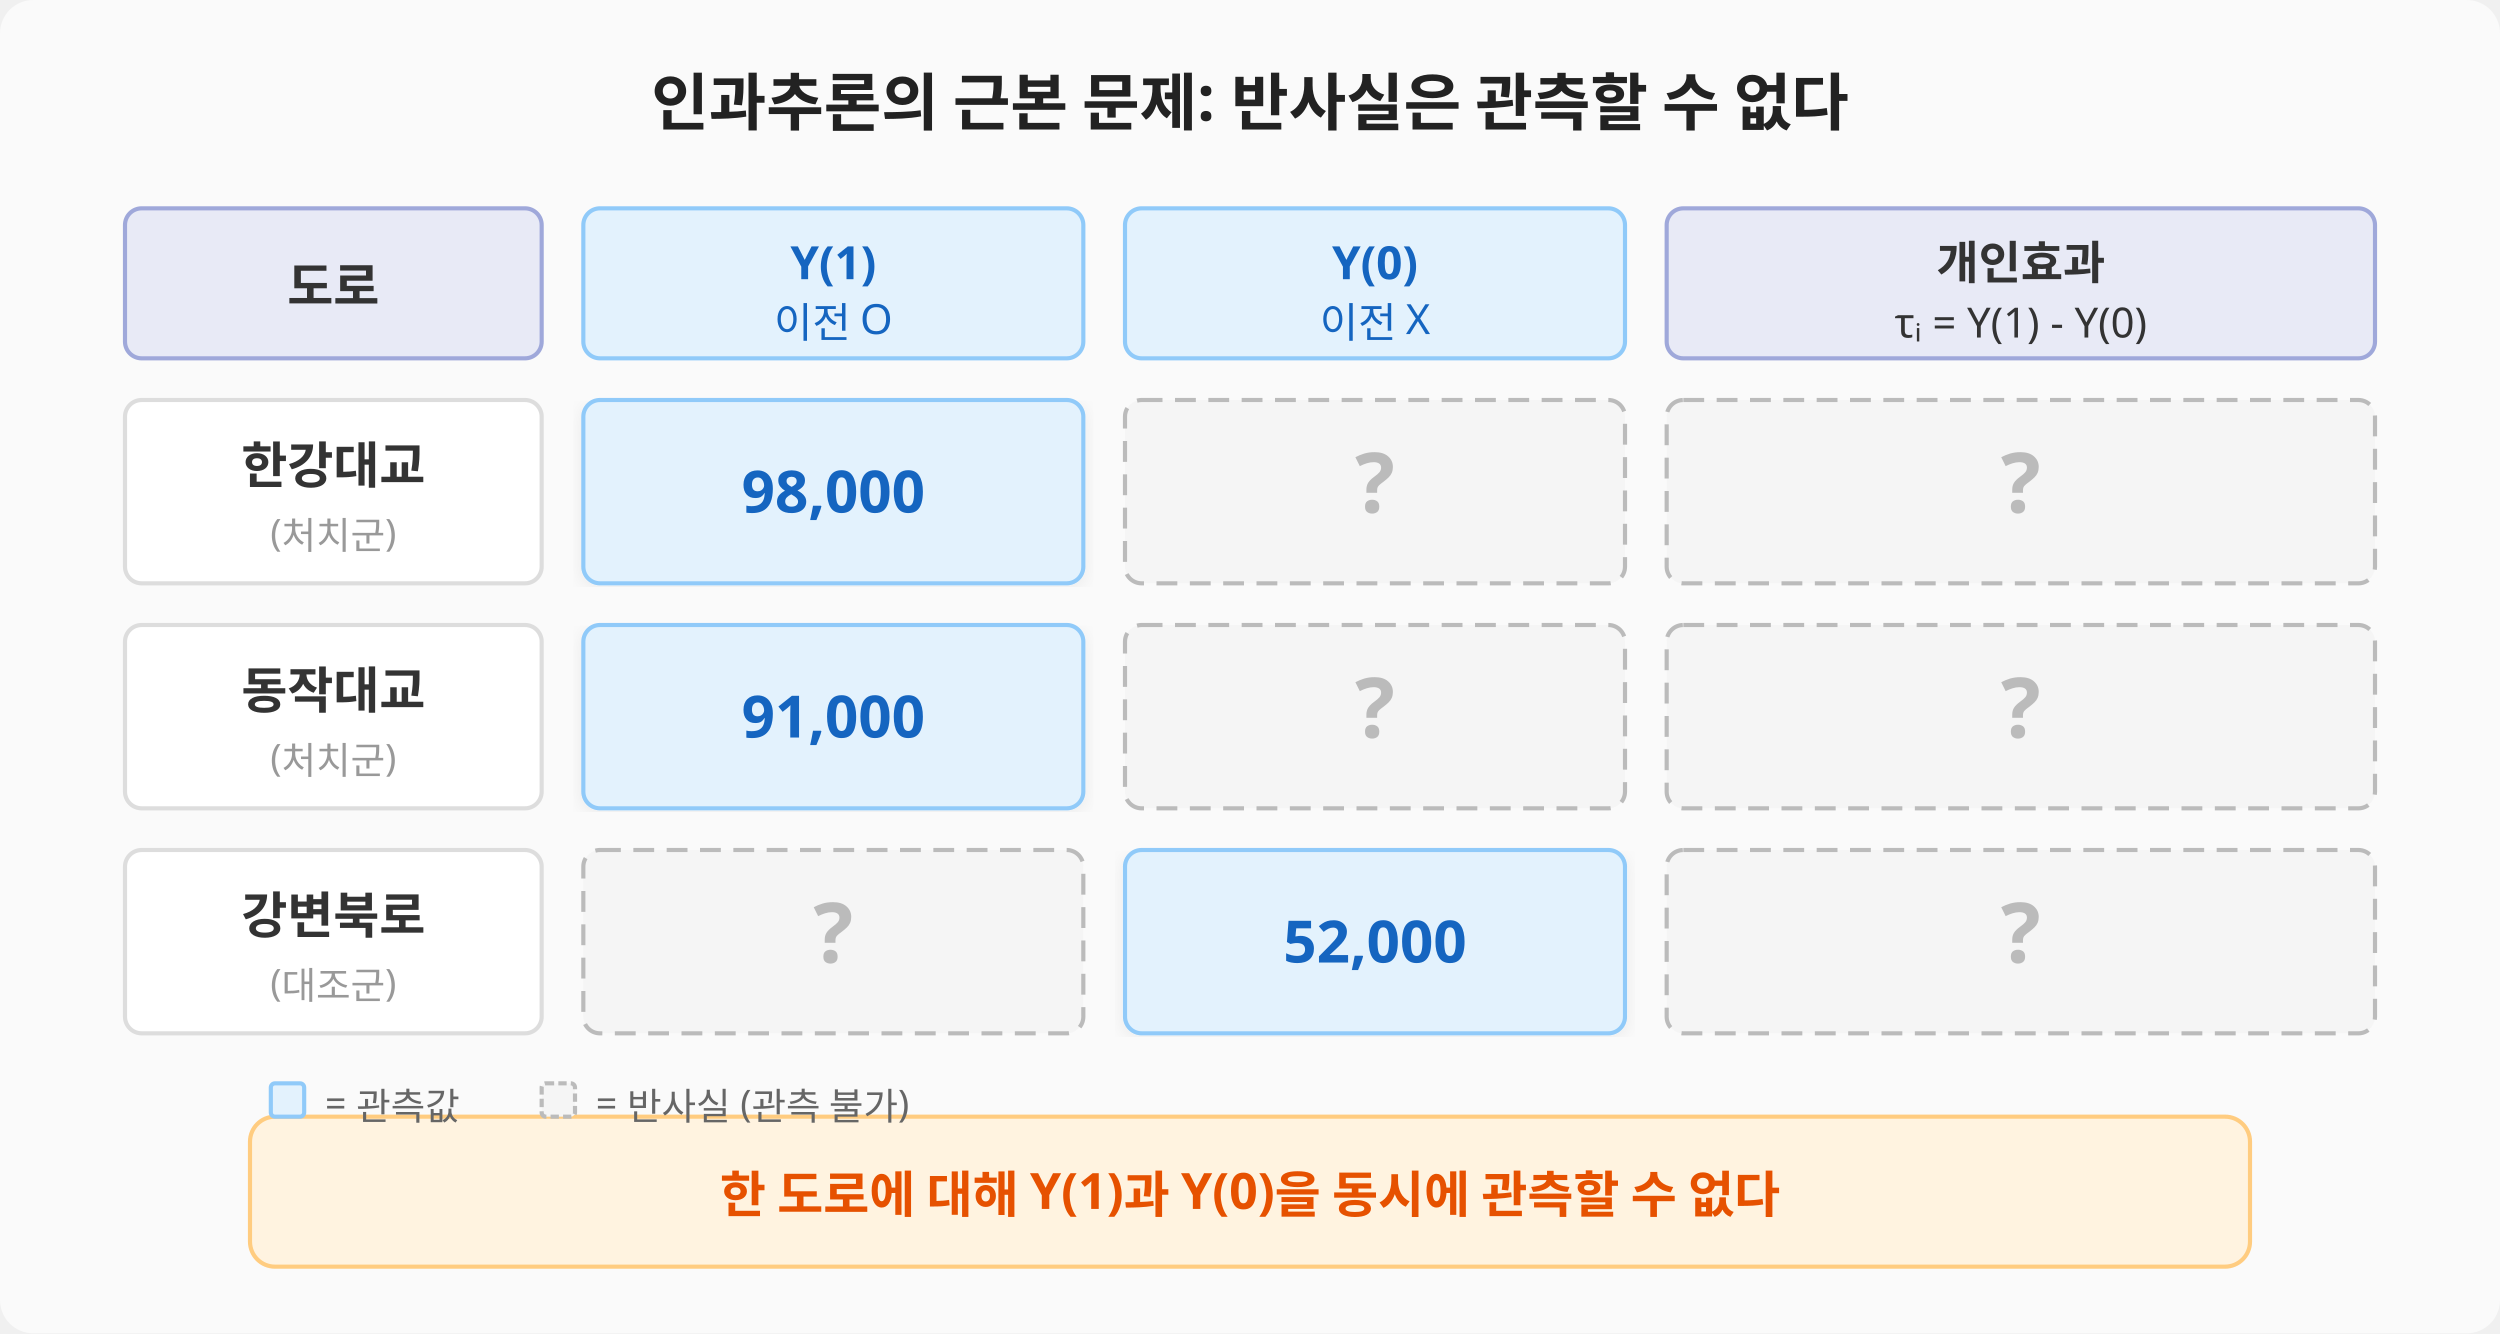
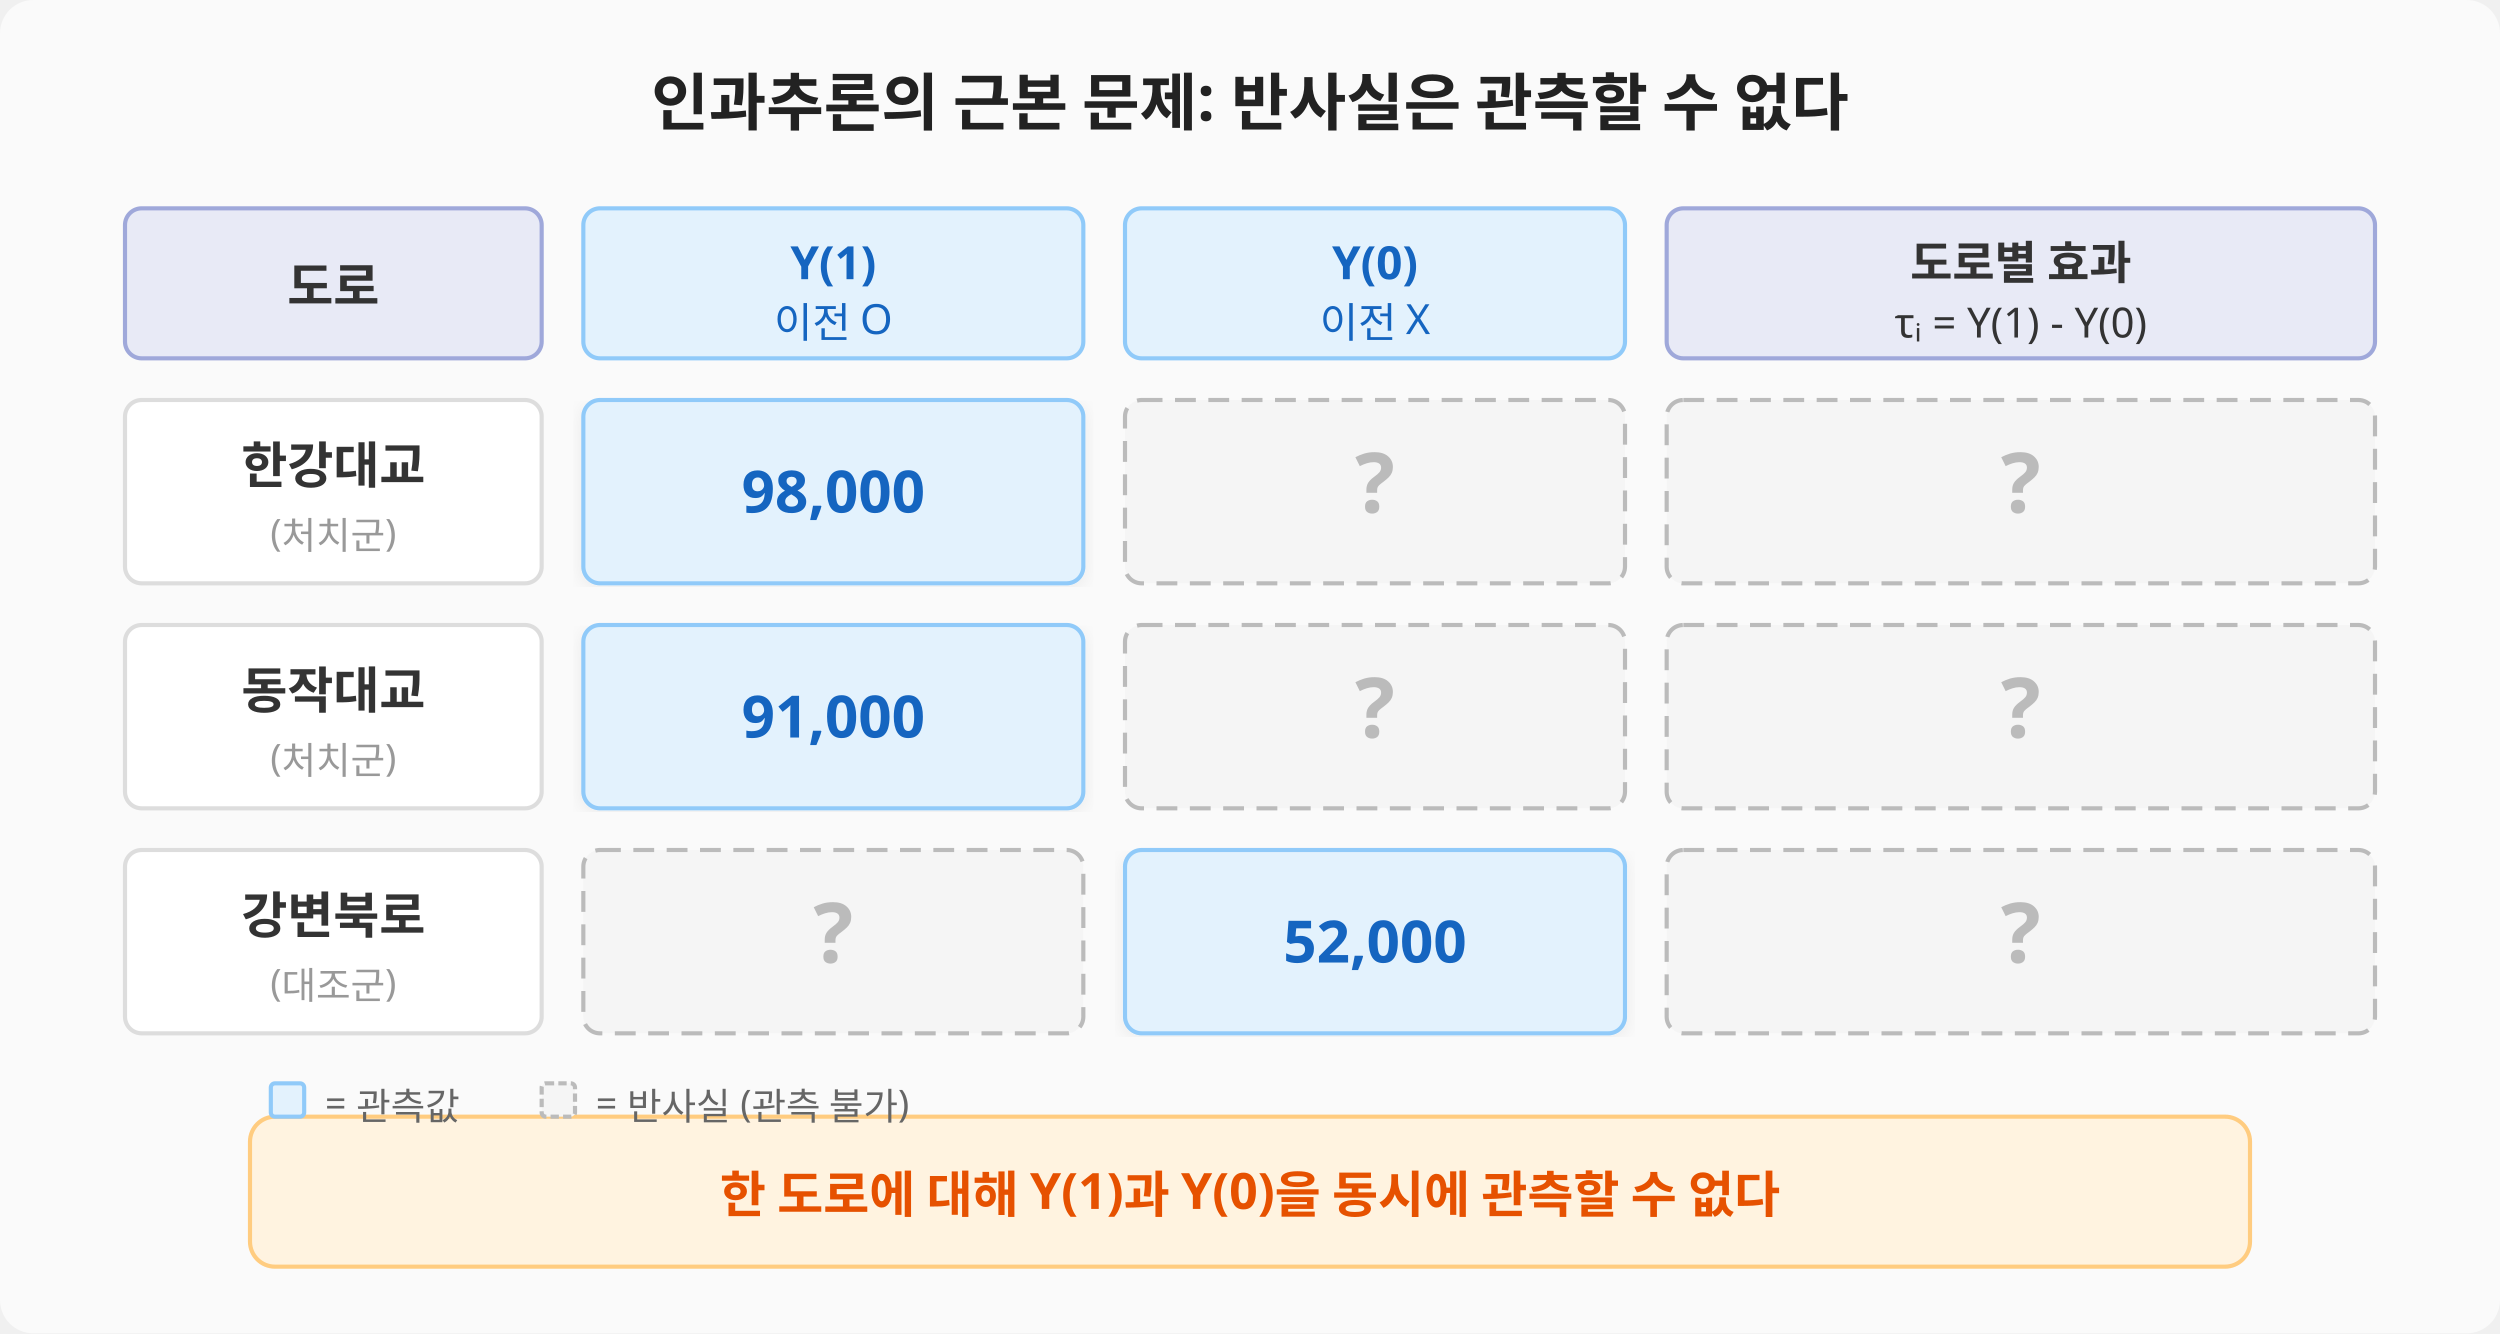
<svg xmlns="http://www.w3.org/2000/svg" viewBox="0 0 600 320" font-family="'Noto Sans KR', Pretendard, sans-serif">
  <defs>
    <filter id="cellShadow" x="-2%" y="-2%" width="104%" height="104%">
      <feDropShadow dx="0" dy="1" stdDeviation="2" flood-color="#00000010" />
    </filter>
  </defs>
  <rect width="600" height="320" fill="#fafafa" rx="8" />
  <text x="300" y="30" text-anchor="middle" font-size="15" font-weight="bold" fill="#222">인과추론의 근본 문제: 반사실은 관측할 수 없다</text>
  <rect x="30" y="50" width="100" height="36" fill="#e8eaf6" rx="4" stroke="#9fa8da" stroke-width="1" />
  <text x="80" y="73" text-anchor="middle" font-size="12" font-weight="bold" fill="#333">도로</text>
  <rect x="140" y="50" width="120" height="36" fill="#e3f2fd" rx="4" stroke="#90caf9" stroke-width="1" />
  <text x="200" y="67" text-anchor="middle" font-size="11" font-weight="bold" fill="#1565c0">Y(1)</text>
  <text x="200" y="81" text-anchor="middle" font-size="10" fill="#1565c0">이전 O</text>
  <rect x="270" y="50" width="120" height="36" fill="#e3f2fd" rx="4" stroke="#90caf9" stroke-width="1" />
  <text x="330" y="67" text-anchor="middle" font-size="11" font-weight="bold" fill="#1565c0">Y(0)</text>
  <text x="330" y="81" text-anchor="middle" font-size="10" fill="#1565c0">이전 X</text>
  <rect x="400" y="50" width="170" height="36" fill="#e8eaf6" rx="4" stroke="#9fa8da" stroke-width="1" />
-   <text x="485" y="67" text-anchor="middle" font-size="11" font-weight="bold" fill="#333">개인효과</text>
+   <text x="485" y="67" text-anchor="middle" font-size="11" font-weight="bold" fill="#333">도로별 효과</text>
  <text x="485" y="81" text-anchor="middle" font-size="10" fill="#333">τᵢ = Y(1) - Y(0)</text>
  <rect x="30" y="96" width="100" height="44" fill="#fff" rx="4" stroke="#ddd" stroke-width="1" />
  <text x="80" y="116" text-anchor="middle" font-size="12" font-weight="600" fill="#333">한강대교</text>
  <text x="80" y="131" text-anchor="middle" font-size="9" fill="#999">(처치군)</text>
  <rect x="140" y="96" width="120" height="44" fill="#e3f2fd" rx="4" stroke="#90caf9" stroke-width="1" filter="url(#cellShadow)" />
  <text x="200" y="123" text-anchor="middle" font-size="14" font-weight="bold" fill="#1565c0">98,000</text>
  <rect x="270" y="96" width="120" height="44" fill="#f5f5f5" rx="4" stroke="#bbb" stroke-width="1" stroke-dasharray="5,3" />
  <text x="330" y="123" text-anchor="middle" font-size="20" font-weight="bold" fill="#bbb">?</text>
  <rect x="400" y="96" width="170" height="44" fill="#f5f5f5" rx="4" stroke="#bbb" stroke-width="1" stroke-dasharray="5,3" />
  <text x="485" y="123" text-anchor="middle" font-size="20" font-weight="bold" fill="#bbb">?</text>
  <rect x="30" y="150" width="100" height="44" fill="#fff" rx="4" stroke="#ddd" stroke-width="1" />
  <text x="80" y="170" text-anchor="middle" font-size="12" font-weight="600" fill="#333">동작대교</text>
  <text x="80" y="185" text-anchor="middle" font-size="9" fill="#999">(처치군)</text>
  <rect x="140" y="150" width="120" height="44" fill="#e3f2fd" rx="4" stroke="#90caf9" stroke-width="1" filter="url(#cellShadow)" />
  <text x="200" y="177" text-anchor="middle" font-size="14" font-weight="bold" fill="#1565c0">91,000</text>
  <rect x="270" y="150" width="120" height="44" fill="#f5f5f5" rx="4" stroke="#bbb" stroke-width="1" stroke-dasharray="5,3" />
  <text x="330" y="177" text-anchor="middle" font-size="20" font-weight="bold" fill="#bbb">?</text>
  <rect x="400" y="150" width="170" height="44" fill="#f5f5f5" rx="4" stroke="#bbb" stroke-width="1" stroke-dasharray="5,3" />
  <text x="485" y="177" text-anchor="middle" font-size="20" font-weight="bold" fill="#bbb">?</text>
  <rect x="30" y="204" width="100" height="44" fill="#fff" rx="4" stroke="#ddd" stroke-width="1" />
  <text x="80" y="224" text-anchor="middle" font-size="12" font-weight="600" fill="#333">강변북로</text>
  <text x="80" y="239" text-anchor="middle" font-size="9" fill="#999">(대조군)</text>
  <rect x="140" y="204" width="120" height="44" fill="#f5f5f5" rx="4" stroke="#bbb" stroke-width="1" stroke-dasharray="5,3" />
  <text x="200" y="231" text-anchor="middle" font-size="20" font-weight="bold" fill="#bbb">?</text>
  <rect x="270" y="204" width="120" height="44" fill="#e3f2fd" rx="4" stroke="#90caf9" stroke-width="1" filter="url(#cellShadow)" />
  <text x="330" y="231" text-anchor="middle" font-size="14" font-weight="bold" fill="#1565c0">52,000</text>
  <rect x="400" y="204" width="170" height="44" fill="#f5f5f5" rx="4" stroke="#bbb" stroke-width="1" stroke-dasharray="5,3" />
  <text x="485" y="231" text-anchor="middle" font-size="20" font-weight="bold" fill="#bbb">?</text>
  <rect x="60" y="268" width="480" height="36" fill="#fff3e0" rx="6" stroke="#ffcc80" stroke-width="1" />
  <text x="300" y="291" text-anchor="middle" font-size="12" font-weight="bold" fill="#e65100">한 도로에 대해 Y(1)과 Y(0)을 동시에 관측할 수 없다</text>
  <rect x="65" y="260" width="8" height="8" fill="#e3f2fd" stroke="#90caf9" stroke-width="1" rx="1" />
  <text x="78" y="268" font-size="9" fill="#666">= 관측값</text>
  <rect x="130" y="260" width="8" height="8" fill="#f5f5f5" stroke="#bbb" stroke-width="1" stroke-dasharray="2,1" rx="1" />
  <text x="143" y="268" font-size="9" fill="#666">= 반사실 (관측 불가)</text>
</svg>
